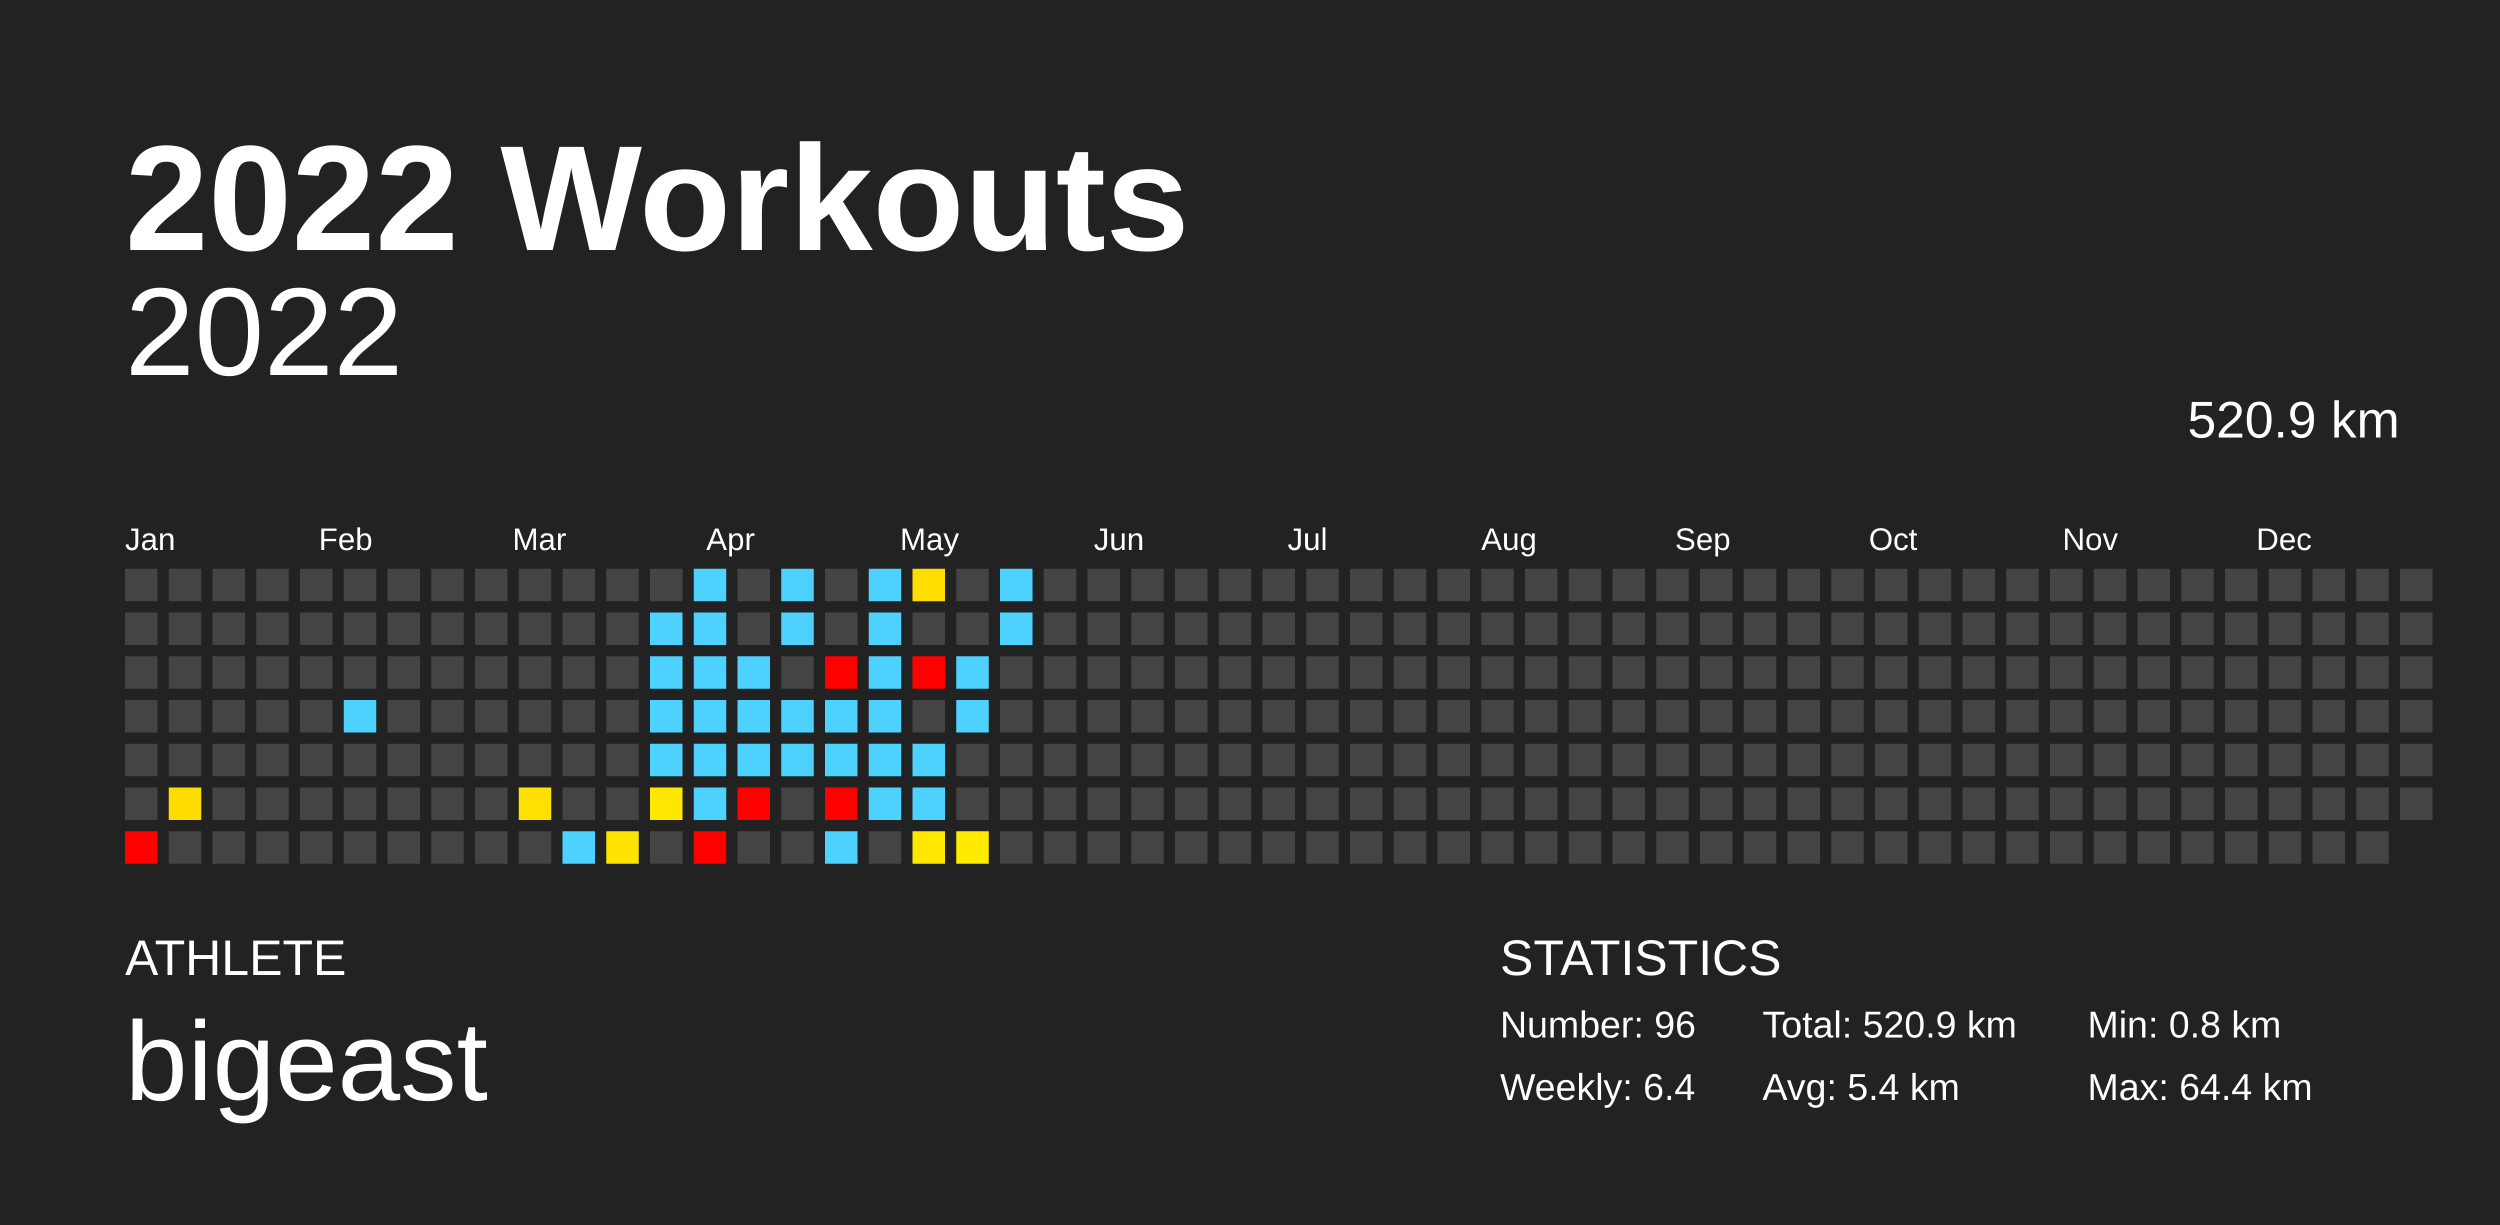
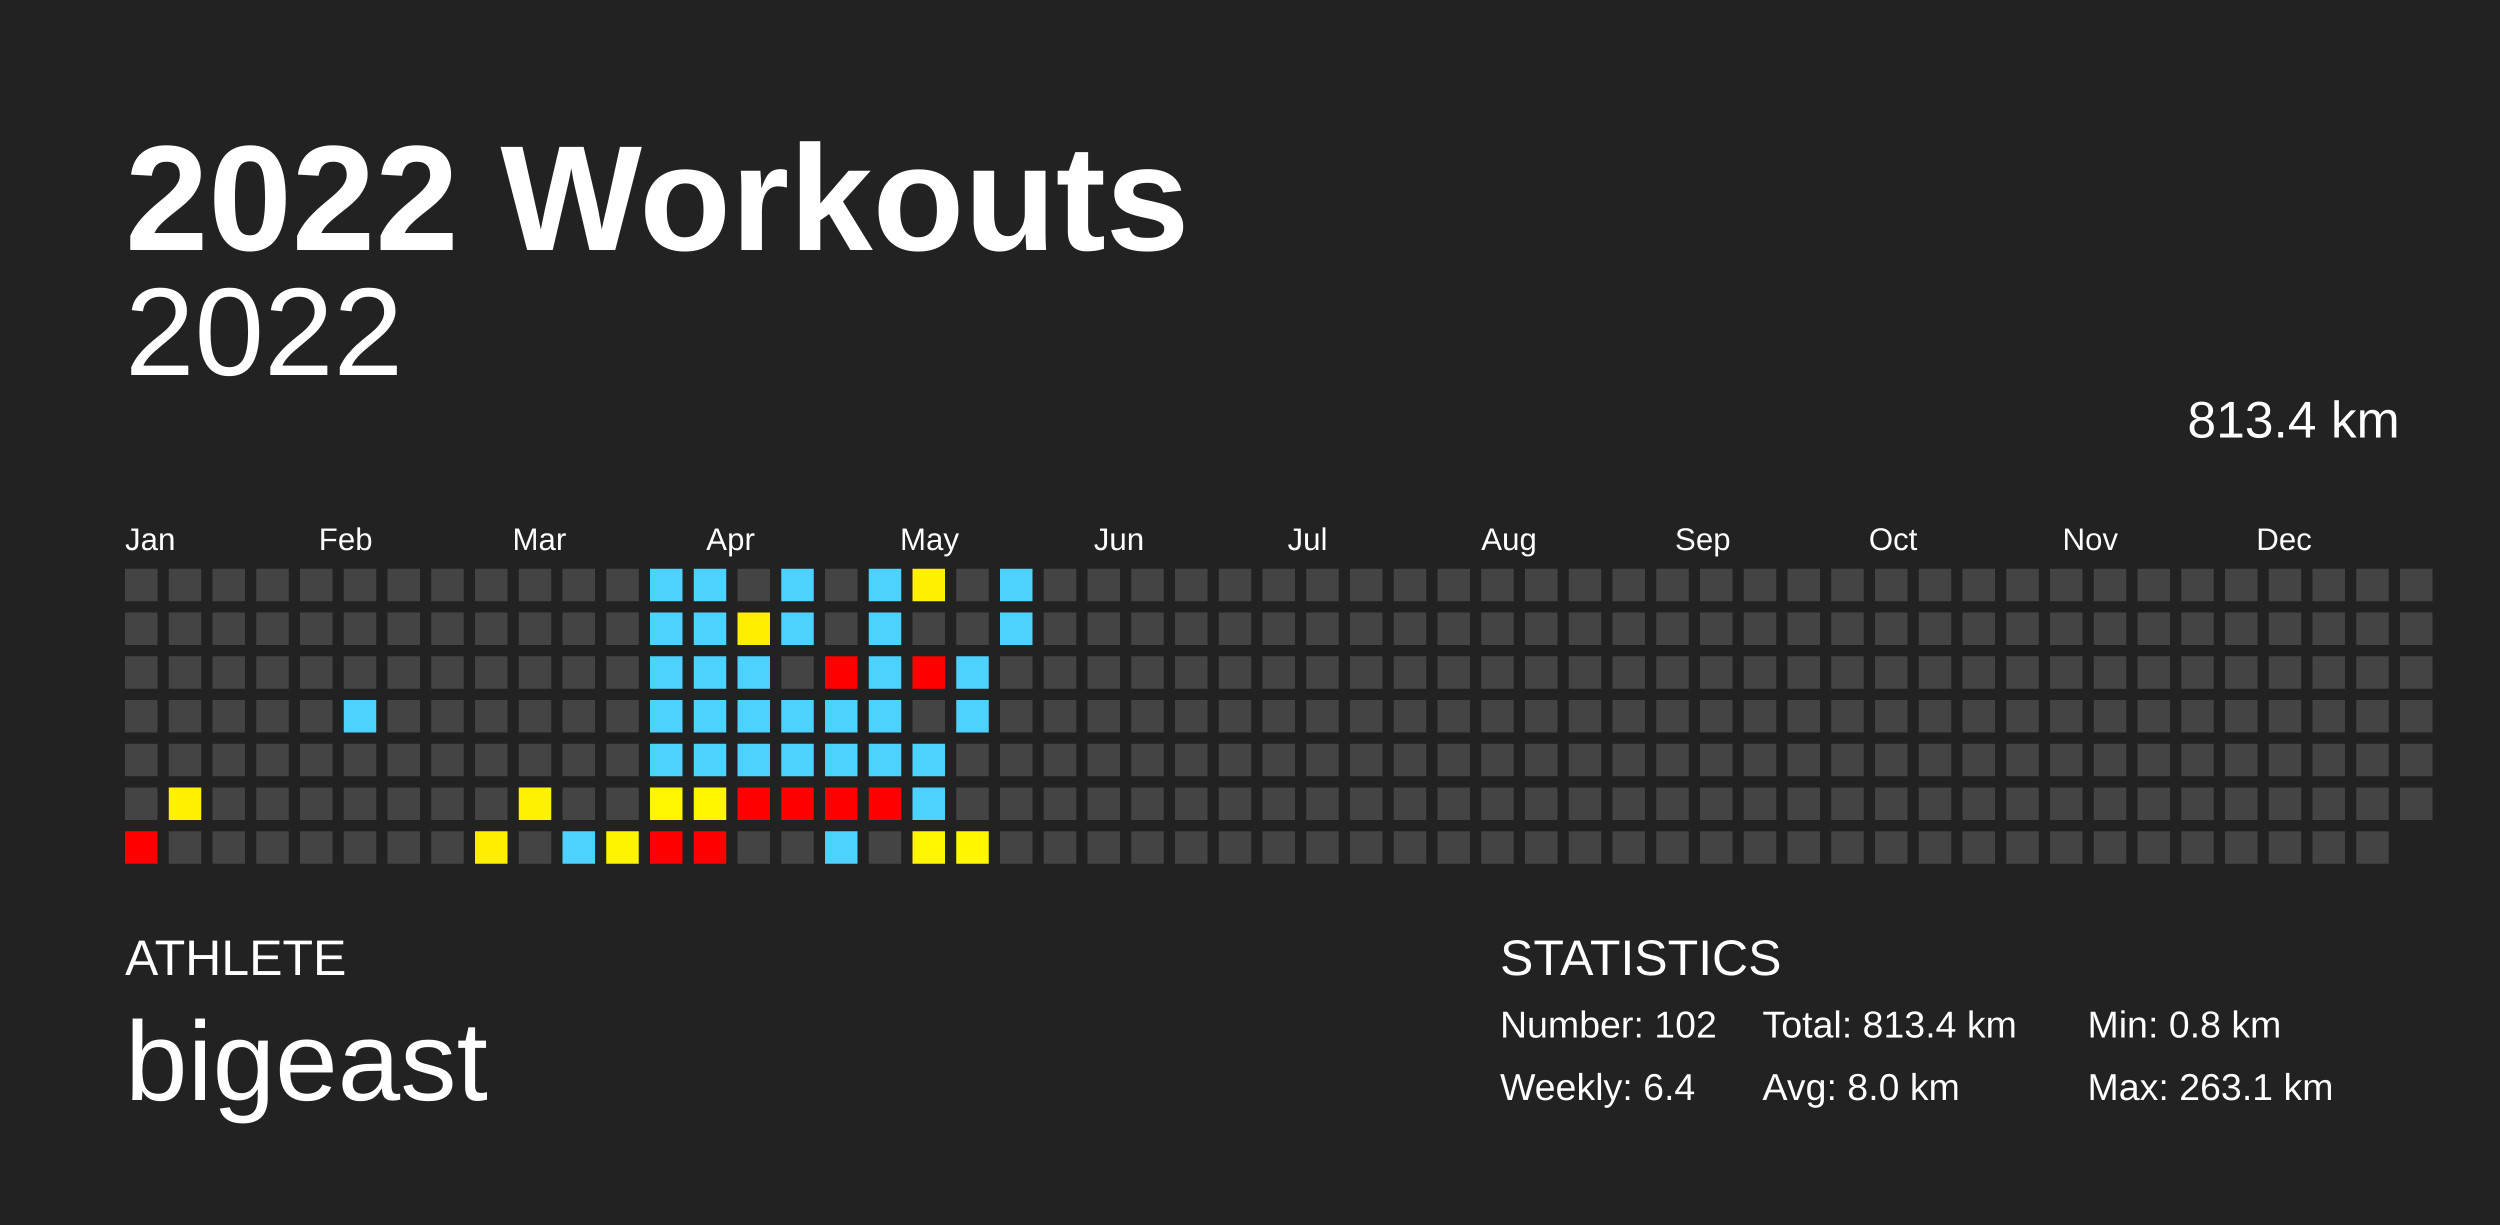
<svg xmlns="http://www.w3.org/2000/svg" baseProfile="full" height="98mm" version="1.1" viewBox="0,0,200,98" width="200mm">
  <defs />
  <rect fill="#222222" height="98" width="200" x="0" y="0" />
  <text fill="#FFFFFF" style="font-size:12px; font-family:Arial; font-weight:bold;" x="10" y="20">2022 Workouts</text>
  <text fill="#FFFFFF" style="font-size:4px; font-family:Arial" x="10" y="78">ATHLETE</text>
  <text fill="#FFFFFF" style="font-size:9px; font-family:Arial" x="10" y="88">bigeast</text>
  <text fill="#FFFFFF" style="font-size:4px; font-family:Arial" x="120" y="78">STATISTICS</text>
-   <text fill="#FFFFFF" style="font-size:3px; font-family:Arial" x="120" y="83">Number: 96</text>
+   <text fill="#FFFFFF" style="font-size:3px; font-family:Arial" x="120" y="83">Number: 102</text>
  <text fill="#FFFFFF" style="font-size:3px; font-family:Arial" x="120" y="88">Weekly: 6.4</text>
-   <text fill="#FFFFFF" style="font-size:3px; font-family:Arial" x="141" y="83">Total: 520.9 km</text>
-   <text fill="#FFFFFF" style="font-size:3px; font-family:Arial" x="141" y="88">Avg: 5.4 km</text>
+   <text fill="#FFFFFF" style="font-size:3px; font-family:Arial" x="141" y="83">Total: 813.4 km</text>
+   <text fill="#FFFFFF" style="font-size:3px; font-family:Arial" x="141" y="88">Avg: 8.0 km</text>
  <text fill="#FFFFFF" style="font-size:3px; font-family:Arial" x="167" y="83">Min: 0.8 km</text>
-   <text fill="#FFFFFF" style="font-size:3px; font-family:Arial" x="167" y="88">Max: 64.4 km</text>
+   <text fill="#FFFFFF" style="font-size:3px; font-family:Arial" x="167" y="88">Max: 263.1 km</text>
  <text alignment-baseline="hanging" fill="#FFFFFF" style="font-size:10.0px; font-family:Arial;" x="10" y="30">2022</text>
-   <text alignment-baseline="hanging" fill="#FFFFFF" style="font-size:4.125px; font-family:Arial;" x="175" y="35">520.9 km</text>
+   <text alignment-baseline="hanging" fill="#FFFFFF" style="font-size:4.125px; font-family:Arial;" x="175" y="35">813.4 km</text>
  <text fill="#FFFFFF" style="font-size:2.5px; font-family:Arial" x="10.0" y="44">Jan</text>
  <text fill="#FFFFFF" style="font-size:2.5px; font-family:Arial" x="25.5" y="44">Feb</text>
  <text fill="#FFFFFF" style="font-size:2.5px; font-family:Arial" x="41.0" y="44">Mar</text>
  <text fill="#FFFFFF" style="font-size:2.5px; font-family:Arial" x="56.5" y="44">Apr</text>
  <text fill="#FFFFFF" style="font-size:2.5px; font-family:Arial" x="72.0" y="44">May</text>
  <text fill="#FFFFFF" style="font-size:2.5px; font-family:Arial" x="87.5" y="44">Jun</text>
  <text fill="#FFFFFF" style="font-size:2.5px; font-family:Arial" x="103.0" y="44">Jul</text>
  <text fill="#FFFFFF" style="font-size:2.5px; font-family:Arial" x="118.5" y="44">Aug</text>
  <text fill="#FFFFFF" style="font-size:2.5px; font-family:Arial" x="134.0" y="44">Sep</text>
  <text fill="#FFFFFF" style="font-size:2.5px; font-family:Arial" x="149.5" y="44">Oct</text>
  <text fill="#FFFFFF" style="font-size:2.5px; font-family:Arial" x="165.0" y="44">Nov</text>
  <text fill="#FFFFFF" style="font-size:2.5px; font-family:Arial" x="180.5" y="44">Dec</text>
  <rect fill="#444444" height="2.6" width="2.6" x="10.0" y="45.5" />
  <rect fill="#444444" height="2.6" width="2.6" x="10.0" y="49.0" />
  <rect fill="#444444" height="2.6" width="2.6" x="10.0" y="52.5" />
  <rect fill="#444444" height="2.6" width="2.6" x="10.0" y="56.0" />
  <rect fill="#444444" height="2.6" width="2.6" x="10.0" y="59.5" />
  <rect fill="#444444" height="2.6" width="2.6" x="10.0" y="63.0" />
  <rect fill="red" height="2.6" width="2.6" x="10.0" y="66.5" />
  <rect fill="#444444" height="2.6" width="2.6" x="13.5" y="45.5" />
  <rect fill="#444444" height="2.6" width="2.6" x="13.5" y="49.0" />
  <rect fill="#444444" height="2.6" width="2.6" x="13.5" y="52.5" />
  <rect fill="#444444" height="2.6" width="2.6" x="13.5" y="56.0" />
  <rect fill="#444444" height="2.6" width="2.6" x="13.5" y="59.5" />
-   <rect fill="#ffdc00" height="2.6" width="2.6" x="13.5" y="63.0" />
+   <rect fill="#fff100" height="2.6" width="2.6" x="13.5" y="63.0" />
  <rect fill="#444444" height="2.6" width="2.6" x="13.5" y="66.5" />
  <rect fill="#444444" height="2.6" width="2.6" x="17.0" y="45.5" />
  <rect fill="#444444" height="2.6" width="2.6" x="17.0" y="49.0" />
  <rect fill="#444444" height="2.6" width="2.6" x="17.0" y="52.5" />
  <rect fill="#444444" height="2.6" width="2.6" x="17.0" y="56.0" />
  <rect fill="#444444" height="2.6" width="2.6" x="17.0" y="59.5" />
  <rect fill="#444444" height="2.6" width="2.6" x="17.0" y="63.0" />
  <rect fill="#444444" height="2.6" width="2.6" x="17.0" y="66.5" />
  <rect fill="#444444" height="2.6" width="2.6" x="20.5" y="45.5" />
  <rect fill="#444444" height="2.6" width="2.6" x="20.5" y="49.0" />
  <rect fill="#444444" height="2.6" width="2.6" x="20.5" y="52.5" />
  <rect fill="#444444" height="2.6" width="2.6" x="20.5" y="56.0" />
  <rect fill="#444444" height="2.6" width="2.6" x="20.5" y="59.5" />
  <rect fill="#444444" height="2.6" width="2.6" x="20.5" y="63.0" />
  <rect fill="#444444" height="2.6" width="2.6" x="20.5" y="66.5" />
  <rect fill="#444444" height="2.6" width="2.6" x="24.0" y="45.5" />
  <rect fill="#444444" height="2.6" width="2.6" x="24.0" y="49.0" />
  <rect fill="#444444" height="2.6" width="2.6" x="24.0" y="52.5" />
  <rect fill="#444444" height="2.6" width="2.6" x="24.0" y="56.0" />
  <rect fill="#444444" height="2.6" width="2.6" x="24.0" y="59.5" />
  <rect fill="#444444" height="2.6" width="2.6" x="24.0" y="63.0" />
  <rect fill="#444444" height="2.6" width="2.6" x="24.0" y="66.5" />
  <rect fill="#444444" height="2.6" width="2.6" x="27.5" y="45.5" />
  <rect fill="#444444" height="2.6" width="2.6" x="27.5" y="49.0" />
  <rect fill="#444444" height="2.6" width="2.6" x="27.5" y="52.5" />
  <rect fill="#4dd2ff" height="2.6" width="2.6" x="27.5" y="56.0" />
  <rect fill="#444444" height="2.6" width="2.6" x="27.5" y="59.5" />
  <rect fill="#444444" height="2.6" width="2.6" x="27.5" y="63.0" />
  <rect fill="#444444" height="2.6" width="2.6" x="27.5" y="66.5" />
  <rect fill="#444444" height="2.6" width="2.6" x="31.0" y="45.5" />
  <rect fill="#444444" height="2.6" width="2.6" x="31.0" y="49.0" />
  <rect fill="#444444" height="2.6" width="2.6" x="31.0" y="52.5" />
  <rect fill="#444444" height="2.6" width="2.6" x="31.0" y="56.0" />
  <rect fill="#444444" height="2.6" width="2.6" x="31.0" y="59.5" />
  <rect fill="#444444" height="2.6" width="2.6" x="31.0" y="63.0" />
  <rect fill="#444444" height="2.6" width="2.6" x="31.0" y="66.5" />
  <rect fill="#444444" height="2.6" width="2.6" x="34.5" y="45.5" />
  <rect fill="#444444" height="2.6" width="2.6" x="34.5" y="49.0" />
  <rect fill="#444444" height="2.6" width="2.6" x="34.5" y="52.5" />
  <rect fill="#444444" height="2.6" width="2.6" x="34.5" y="56.0" />
  <rect fill="#444444" height="2.6" width="2.6" x="34.5" y="59.5" />
  <rect fill="#444444" height="2.6" width="2.6" x="34.5" y="63.0" />
  <rect fill="#444444" height="2.6" width="2.6" x="34.5" y="66.5" />
  <rect fill="#444444" height="2.6" width="2.6" x="38.0" y="45.5" />
  <rect fill="#444444" height="2.6" width="2.6" x="38.0" y="49.0" />
  <rect fill="#444444" height="2.6" width="2.6" x="38.0" y="52.5" />
  <rect fill="#444444" height="2.6" width="2.6" x="38.0" y="56.0" />
  <rect fill="#444444" height="2.6" width="2.6" x="38.0" y="59.5" />
  <rect fill="#444444" height="2.6" width="2.6" x="38.0" y="63.0" />
-   <rect fill="#444444" height="2.6" width="2.6" x="38.0" y="66.5" />
+   <rect fill="#ffee00" height="2.6" width="2.6" x="38.0" y="66.5" />
  <rect fill="#444444" height="2.6" width="2.6" x="41.5" y="45.5" />
  <rect fill="#444444" height="2.6" width="2.6" x="41.5" y="49.0" />
  <rect fill="#444444" height="2.6" width="2.6" x="41.5" y="52.5" />
  <rect fill="#444444" height="2.6" width="2.6" x="41.5" y="56.0" />
  <rect fill="#444444" height="2.6" width="2.6" x="41.5" y="59.5" />
-   <rect fill="#ffe000" height="2.6" width="2.6" x="41.5" y="63.0" />
+   <rect fill="#fff200" height="2.6" width="2.6" x="41.5" y="63.0" />
  <rect fill="#444444" height="2.6" width="2.6" x="41.5" y="66.5" />
  <rect fill="#444444" height="2.6" width="2.6" x="45.0" y="45.5" />
  <rect fill="#444444" height="2.6" width="2.6" x="45.0" y="49.0" />
  <rect fill="#444444" height="2.6" width="2.6" x="45.0" y="52.5" />
  <rect fill="#444444" height="2.6" width="2.6" x="45.0" y="56.0" />
  <rect fill="#444444" height="2.6" width="2.6" x="45.0" y="59.5" />
  <rect fill="#444444" height="2.6" width="2.6" x="45.0" y="63.0" />
  <rect fill="#4dd2ff" height="2.6" width="2.6" x="45.0" y="66.5" />
  <rect fill="#444444" height="2.6" width="2.6" x="48.5" y="45.5" />
  <rect fill="#444444" height="2.6" width="2.6" x="48.5" y="49.0" />
  <rect fill="#444444" height="2.6" width="2.6" x="48.5" y="52.5" />
  <rect fill="#444444" height="2.6" width="2.6" x="48.5" y="56.0" />
  <rect fill="#444444" height="2.6" width="2.6" x="48.5" y="59.5" />
  <rect fill="#444444" height="2.6" width="2.6" x="48.5" y="63.0" />
-   <rect fill="#ffe300" height="2.6" width="2.6" x="48.5" y="66.5" />
-   <rect fill="#444444" height="2.6" width="2.6" x="52.0" y="45.5" />
+   <rect fill="#fff400" height="2.6" width="2.6" x="48.5" y="66.5" />
+   <rect fill="#4dd2ff" height="2.6" width="2.6" x="52.0" y="45.5" />
  <rect fill="#4dd2ff" height="2.6" width="2.6" x="52.0" y="49.0" />
  <rect fill="#4dd2ff" height="2.6" width="2.6" x="52.0" y="52.5" />
  <rect fill="#4dd2ff" height="2.6" width="2.6" x="52.0" y="56.0" />
  <rect fill="#4dd2ff" height="2.6" width="2.6" x="52.0" y="59.5" />
-   <rect fill="#ffe700" height="2.6" width="2.6" x="52.0" y="63.0" />
-   <rect fill="#444444" height="2.6" width="2.6" x="52.0" y="66.5" />
+   <rect fill="#fff500" height="2.6" width="2.6" x="52.0" y="63.0" />
+   <rect fill="red" height="2.6" width="2.6" x="52.0" y="66.5" />
  <rect fill="#4dd2ff" height="2.6" width="2.6" x="55.5" y="45.5" />
  <rect fill="#4dd2ff" height="2.6" width="2.6" x="55.5" y="49.0" />
  <rect fill="#4dd2ff" height="2.6" width="2.6" x="55.5" y="52.5" />
  <rect fill="#4dd2ff" height="2.6" width="2.6" x="55.5" y="56.0" />
  <rect fill="#4dd2ff" height="2.6" width="2.6" x="55.5" y="59.5" />
-   <rect fill="#4dd2ff" height="2.6" width="2.6" x="55.5" y="63.0" />
+   <rect fill="#fff600" height="2.6" width="2.6" x="55.5" y="63.0" />
  <rect fill="red" height="2.6" width="2.6" x="55.5" y="66.5" />
  <rect fill="#444444" height="2.6" width="2.6" x="59.0" y="45.5" />
-   <rect fill="#444444" height="2.6" width="2.6" x="59.0" y="49.0" />
+   <rect fill="#ffee00" height="2.6" width="2.6" x="59.0" y="49.0" />
  <rect fill="#4dd2ff" height="2.6" width="2.6" x="59.0" y="52.5" />
  <rect fill="#4dd2ff" height="2.6" width="2.6" x="59.0" y="56.0" />
  <rect fill="#4dd2ff" height="2.6" width="2.6" x="59.0" y="59.5" />
  <rect fill="red" height="2.6" width="2.6" x="59.0" y="63.0" />
  <rect fill="#444444" height="2.6" width="2.6" x="59.0" y="66.5" />
  <rect fill="#4dd2ff" height="2.6" width="2.6" x="62.5" y="45.5" />
  <rect fill="#4dd2ff" height="2.6" width="2.6" x="62.5" y="49.0" />
  <rect fill="#444444" height="2.6" width="2.6" x="62.5" y="52.5" />
  <rect fill="#4dd2ff" height="2.6" width="2.6" x="62.5" y="56.0" />
  <rect fill="#4dd2ff" height="2.6" width="2.6" x="62.5" y="59.5" />
-   <rect fill="#444444" height="2.6" width="2.6" x="62.5" y="63.0" />
+   <rect fill="red" height="2.6" width="2.6" x="62.5" y="63.0" />
  <rect fill="#444444" height="2.6" width="2.6" x="62.5" y="66.5" />
  <rect fill="#444444" height="2.6" width="2.6" x="66.0" y="45.5" />
  <rect fill="#444444" height="2.6" width="2.6" x="66.0" y="49.0" />
  <rect fill="red" height="2.6" width="2.6" x="66.0" y="52.5" />
  <rect fill="#4dd2ff" height="2.6" width="2.6" x="66.0" y="56.0" />
  <rect fill="#4dd2ff" height="2.6" width="2.6" x="66.0" y="59.5" />
  <rect fill="red" height="2.6" width="2.6" x="66.0" y="63.0" />
  <rect fill="#4dd2ff" height="2.6" width="2.6" x="66.0" y="66.5" />
  <rect fill="#4dd2ff" height="2.6" width="2.6" x="69.5" y="45.5" />
  <rect fill="#4dd2ff" height="2.6" width="2.6" x="69.5" y="49.0" />
  <rect fill="#4dd2ff" height="2.6" width="2.6" x="69.5" y="52.5" />
  <rect fill="#4dd2ff" height="2.6" width="2.6" x="69.5" y="56.0" />
  <rect fill="#4dd2ff" height="2.6" width="2.6" x="69.5" y="59.5" />
-   <rect fill="#4dd2ff" height="2.6" width="2.6" x="69.5" y="63.0" />
+   <rect fill="red" height="2.6" width="2.6" x="69.5" y="63.0" />
  <rect fill="#444444" height="2.6" width="2.6" x="69.5" y="66.5" />
-   <rect fill="#ffdd00" height="2.6" width="2.6" x="73.0" y="45.5" />
+   <rect fill="#fff100" height="2.6" width="2.6" x="73.0" y="45.5" />
  <rect fill="#444444" height="2.6" width="2.6" x="73.0" y="49.0" />
  <rect fill="red" height="2.6" width="2.6" x="73.0" y="52.5" />
  <rect fill="#444444" height="2.6" width="2.6" x="73.0" y="56.0" />
  <rect fill="#4dd2ff" height="2.6" width="2.6" x="73.0" y="59.5" />
  <rect fill="#4dd2ff" height="2.6" width="2.6" x="73.0" y="63.0" />
-   <rect fill="#ffe700" height="2.6" width="2.6" x="73.0" y="66.5" />
+   <rect fill="#fff500" height="2.6" width="2.6" x="73.0" y="66.5" />
  <rect fill="#444444" height="2.6" width="2.6" x="76.5" y="45.5" />
  <rect fill="#444444" height="2.6" width="2.6" x="76.5" y="49.0" />
  <rect fill="#4dd2ff" height="2.6" width="2.6" x="76.5" y="52.5" />
  <rect fill="#4dd2ff" height="2.6" width="2.6" x="76.5" y="56.0" />
  <rect fill="#444444" height="2.6" width="2.6" x="76.5" y="59.5" />
  <rect fill="#444444" height="2.6" width="2.6" x="76.5" y="63.0" />
-   <rect fill="#ffea00" height="2.6" width="2.6" x="76.5" y="66.5" />
+   <rect fill="#fff600" height="2.6" width="2.6" x="76.5" y="66.5" />
  <rect fill="#4dd2ff" height="2.6" width="2.6" x="80.0" y="45.5" />
  <rect fill="#4dd2ff" height="2.6" width="2.6" x="80.0" y="49.0" />
  <rect fill="#444444" height="2.6" width="2.6" x="80.0" y="52.5" />
  <rect fill="#444444" height="2.6" width="2.6" x="80.0" y="56.0" />
  <rect fill="#444444" height="2.6" width="2.6" x="80.0" y="59.5" />
  <rect fill="#444444" height="2.6" width="2.6" x="80.0" y="63.0" />
  <rect fill="#444444" height="2.6" width="2.6" x="80.0" y="66.5" />
  <rect fill="#444444" height="2.6" width="2.6" x="83.5" y="45.5" />
  <rect fill="#444444" height="2.6" width="2.6" x="83.5" y="49.0" />
  <rect fill="#444444" height="2.6" width="2.6" x="83.5" y="52.5" />
  <rect fill="#444444" height="2.6" width="2.6" x="83.5" y="56.0" />
  <rect fill="#444444" height="2.6" width="2.6" x="83.5" y="59.5" />
  <rect fill="#444444" height="2.6" width="2.6" x="83.5" y="63.0" />
  <rect fill="#444444" height="2.6" width="2.6" x="83.5" y="66.5" />
  <rect fill="#444444" height="2.6" width="2.6" x="87.0" y="45.5" />
  <rect fill="#444444" height="2.6" width="2.6" x="87.0" y="49.0" />
  <rect fill="#444444" height="2.6" width="2.6" x="87.0" y="52.5" />
  <rect fill="#444444" height="2.6" width="2.6" x="87.0" y="56.0" />
  <rect fill="#444444" height="2.6" width="2.6" x="87.0" y="59.5" />
  <rect fill="#444444" height="2.6" width="2.6" x="87.0" y="63.0" />
  <rect fill="#444444" height="2.6" width="2.6" x="87.0" y="66.5" />
  <rect fill="#444444" height="2.6" width="2.6" x="90.5" y="45.5" />
  <rect fill="#444444" height="2.6" width="2.6" x="90.5" y="49.0" />
  <rect fill="#444444" height="2.6" width="2.6" x="90.5" y="52.5" />
  <rect fill="#444444" height="2.6" width="2.6" x="90.5" y="56.0" />
  <rect fill="#444444" height="2.6" width="2.6" x="90.5" y="59.5" />
  <rect fill="#444444" height="2.6" width="2.6" x="90.5" y="63.0" />
  <rect fill="#444444" height="2.6" width="2.6" x="90.5" y="66.5" />
  <rect fill="#444444" height="2.6" width="2.6" x="94.0" y="45.5" />
  <rect fill="#444444" height="2.6" width="2.6" x="94.0" y="49.0" />
  <rect fill="#444444" height="2.6" width="2.6" x="94.0" y="52.5" />
  <rect fill="#444444" height="2.6" width="2.6" x="94.0" y="56.0" />
  <rect fill="#444444" height="2.6" width="2.6" x="94.0" y="59.5" />
  <rect fill="#444444" height="2.6" width="2.6" x="94.0" y="63.0" />
  <rect fill="#444444" height="2.6" width="2.6" x="94.0" y="66.5" />
  <rect fill="#444444" height="2.6" width="2.6" x="97.5" y="45.5" />
  <rect fill="#444444" height="2.6" width="2.6" x="97.5" y="49.0" />
  <rect fill="#444444" height="2.6" width="2.6" x="97.5" y="52.5" />
  <rect fill="#444444" height="2.6" width="2.6" x="97.5" y="56.0" />
  <rect fill="#444444" height="2.6" width="2.6" x="97.5" y="59.5" />
  <rect fill="#444444" height="2.6" width="2.6" x="97.5" y="63.0" />
  <rect fill="#444444" height="2.6" width="2.6" x="97.5" y="66.5" />
  <rect fill="#444444" height="2.6" width="2.6" x="101.0" y="45.5" />
  <rect fill="#444444" height="2.6" width="2.6" x="101.0" y="49.0" />
  <rect fill="#444444" height="2.6" width="2.6" x="101.0" y="52.5" />
  <rect fill="#444444" height="2.6" width="2.6" x="101.0" y="56.0" />
  <rect fill="#444444" height="2.6" width="2.6" x="101.0" y="59.5" />
  <rect fill="#444444" height="2.6" width="2.6" x="101.0" y="63.0" />
  <rect fill="#444444" height="2.6" width="2.6" x="101.0" y="66.5" />
  <rect fill="#444444" height="2.6" width="2.6" x="104.5" y="45.5" />
  <rect fill="#444444" height="2.6" width="2.6" x="104.5" y="49.0" />
  <rect fill="#444444" height="2.6" width="2.6" x="104.5" y="52.5" />
  <rect fill="#444444" height="2.6" width="2.6" x="104.5" y="56.0" />
  <rect fill="#444444" height="2.6" width="2.6" x="104.5" y="59.5" />
  <rect fill="#444444" height="2.6" width="2.6" x="104.5" y="63.0" />
  <rect fill="#444444" height="2.6" width="2.6" x="104.5" y="66.5" />
  <rect fill="#444444" height="2.6" width="2.6" x="108.0" y="45.5" />
  <rect fill="#444444" height="2.6" width="2.6" x="108.0" y="49.0" />
  <rect fill="#444444" height="2.6" width="2.6" x="108.0" y="52.5" />
  <rect fill="#444444" height="2.6" width="2.6" x="108.0" y="56.0" />
  <rect fill="#444444" height="2.6" width="2.6" x="108.0" y="59.5" />
  <rect fill="#444444" height="2.6" width="2.6" x="108.0" y="63.0" />
  <rect fill="#444444" height="2.6" width="2.6" x="108.0" y="66.5" />
  <rect fill="#444444" height="2.6" width="2.6" x="111.5" y="45.5" />
  <rect fill="#444444" height="2.6" width="2.6" x="111.5" y="49.0" />
  <rect fill="#444444" height="2.6" width="2.6" x="111.5" y="52.5" />
  <rect fill="#444444" height="2.6" width="2.6" x="111.5" y="56.0" />
  <rect fill="#444444" height="2.6" width="2.6" x="111.5" y="59.5" />
  <rect fill="#444444" height="2.6" width="2.6" x="111.5" y="63.0" />
  <rect fill="#444444" height="2.6" width="2.6" x="111.5" y="66.5" />
  <rect fill="#444444" height="2.6" width="2.6" x="115.0" y="45.5" />
  <rect fill="#444444" height="2.6" width="2.6" x="115.0" y="49.0" />
  <rect fill="#444444" height="2.6" width="2.6" x="115.0" y="52.5" />
  <rect fill="#444444" height="2.6" width="2.6" x="115.0" y="56.0" />
  <rect fill="#444444" height="2.6" width="2.6" x="115.0" y="59.5" />
  <rect fill="#444444" height="2.6" width="2.6" x="115.0" y="63.0" />
  <rect fill="#444444" height="2.6" width="2.6" x="115.0" y="66.5" />
  <rect fill="#444444" height="2.6" width="2.6" x="118.5" y="45.5" />
  <rect fill="#444444" height="2.6" width="2.6" x="118.5" y="49.0" />
  <rect fill="#444444" height="2.6" width="2.6" x="118.5" y="52.5" />
  <rect fill="#444444" height="2.6" width="2.6" x="118.5" y="56.0" />
  <rect fill="#444444" height="2.6" width="2.6" x="118.5" y="59.5" />
  <rect fill="#444444" height="2.6" width="2.6" x="118.5" y="63.0" />
  <rect fill="#444444" height="2.6" width="2.6" x="118.5" y="66.5" />
  <rect fill="#444444" height="2.6" width="2.6" x="122.0" y="45.5" />
  <rect fill="#444444" height="2.6" width="2.6" x="122.0" y="49.0" />
  <rect fill="#444444" height="2.6" width="2.6" x="122.0" y="52.5" />
  <rect fill="#444444" height="2.6" width="2.6" x="122.0" y="56.0" />
  <rect fill="#444444" height="2.6" width="2.6" x="122.0" y="59.5" />
  <rect fill="#444444" height="2.6" width="2.6" x="122.0" y="63.0" />
  <rect fill="#444444" height="2.6" width="2.6" x="122.0" y="66.5" />
  <rect fill="#444444" height="2.6" width="2.6" x="125.5" y="45.5" />
  <rect fill="#444444" height="2.6" width="2.6" x="125.5" y="49.0" />
  <rect fill="#444444" height="2.6" width="2.6" x="125.5" y="52.5" />
  <rect fill="#444444" height="2.6" width="2.6" x="125.5" y="56.0" />
  <rect fill="#444444" height="2.6" width="2.6" x="125.5" y="59.5" />
  <rect fill="#444444" height="2.6" width="2.6" x="125.5" y="63.0" />
  <rect fill="#444444" height="2.6" width="2.6" x="125.5" y="66.5" />
  <rect fill="#444444" height="2.6" width="2.6" x="129.0" y="45.5" />
  <rect fill="#444444" height="2.6" width="2.6" x="129.0" y="49.0" />
  <rect fill="#444444" height="2.6" width="2.6" x="129.0" y="52.5" />
  <rect fill="#444444" height="2.6" width="2.6" x="129.0" y="56.0" />
  <rect fill="#444444" height="2.6" width="2.6" x="129.0" y="59.5" />
  <rect fill="#444444" height="2.6" width="2.6" x="129.0" y="63.0" />
  <rect fill="#444444" height="2.6" width="2.6" x="129.0" y="66.5" />
  <rect fill="#444444" height="2.6" width="2.6" x="132.5" y="45.5" />
  <rect fill="#444444" height="2.6" width="2.6" x="132.5" y="49.0" />
  <rect fill="#444444" height="2.6" width="2.6" x="132.5" y="52.5" />
  <rect fill="#444444" height="2.6" width="2.6" x="132.5" y="56.0" />
  <rect fill="#444444" height="2.6" width="2.6" x="132.5" y="59.5" />
  <rect fill="#444444" height="2.6" width="2.6" x="132.5" y="63.0" />
  <rect fill="#444444" height="2.6" width="2.6" x="132.5" y="66.5" />
  <rect fill="#444444" height="2.6" width="2.6" x="136.0" y="45.5" />
  <rect fill="#444444" height="2.6" width="2.6" x="136.0" y="49.0" />
  <rect fill="#444444" height="2.6" width="2.6" x="136.0" y="52.5" />
  <rect fill="#444444" height="2.6" width="2.6" x="136.0" y="56.0" />
  <rect fill="#444444" height="2.6" width="2.6" x="136.0" y="59.5" />
  <rect fill="#444444" height="2.6" width="2.6" x="136.0" y="63.0" />
  <rect fill="#444444" height="2.6" width="2.6" x="136.0" y="66.5" />
  <rect fill="#444444" height="2.6" width="2.6" x="139.5" y="45.5" />
  <rect fill="#444444" height="2.6" width="2.6" x="139.5" y="49.0" />
  <rect fill="#444444" height="2.6" width="2.6" x="139.5" y="52.5" />
  <rect fill="#444444" height="2.6" width="2.6" x="139.5" y="56.0" />
  <rect fill="#444444" height="2.6" width="2.6" x="139.5" y="59.5" />
  <rect fill="#444444" height="2.6" width="2.6" x="139.5" y="63.0" />
  <rect fill="#444444" height="2.6" width="2.6" x="139.5" y="66.5" />
  <rect fill="#444444" height="2.6" width="2.6" x="143.0" y="45.5" />
  <rect fill="#444444" height="2.6" width="2.6" x="143.0" y="49.0" />
  <rect fill="#444444" height="2.6" width="2.6" x="143.0" y="52.5" />
  <rect fill="#444444" height="2.6" width="2.6" x="143.0" y="56.0" />
  <rect fill="#444444" height="2.6" width="2.6" x="143.0" y="59.5" />
  <rect fill="#444444" height="2.6" width="2.6" x="143.0" y="63.0" />
  <rect fill="#444444" height="2.6" width="2.6" x="143.0" y="66.5" />
  <rect fill="#444444" height="2.6" width="2.6" x="146.5" y="45.5" />
  <rect fill="#444444" height="2.6" width="2.6" x="146.5" y="49.0" />
  <rect fill="#444444" height="2.6" width="2.6" x="146.5" y="52.5" />
  <rect fill="#444444" height="2.6" width="2.6" x="146.5" y="56.0" />
  <rect fill="#444444" height="2.6" width="2.6" x="146.5" y="59.5" />
  <rect fill="#444444" height="2.6" width="2.6" x="146.5" y="63.0" />
  <rect fill="#444444" height="2.6" width="2.6" x="146.5" y="66.5" />
  <rect fill="#444444" height="2.6" width="2.6" x="150.0" y="45.5" />
  <rect fill="#444444" height="2.6" width="2.6" x="150.0" y="49.0" />
  <rect fill="#444444" height="2.6" width="2.6" x="150.0" y="52.5" />
  <rect fill="#444444" height="2.6" width="2.6" x="150.0" y="56.0" />
  <rect fill="#444444" height="2.6" width="2.6" x="150.0" y="59.5" />
  <rect fill="#444444" height="2.6" width="2.6" x="150.0" y="63.0" />
  <rect fill="#444444" height="2.6" width="2.6" x="150.0" y="66.5" />
  <rect fill="#444444" height="2.6" width="2.6" x="153.5" y="45.5" />
  <rect fill="#444444" height="2.6" width="2.6" x="153.5" y="49.0" />
  <rect fill="#444444" height="2.6" width="2.6" x="153.5" y="52.5" />
  <rect fill="#444444" height="2.6" width="2.6" x="153.5" y="56.0" />
  <rect fill="#444444" height="2.6" width="2.6" x="153.5" y="59.5" />
  <rect fill="#444444" height="2.6" width="2.6" x="153.5" y="63.0" />
  <rect fill="#444444" height="2.6" width="2.6" x="153.5" y="66.5" />
  <rect fill="#444444" height="2.6" width="2.6" x="157.0" y="45.5" />
  <rect fill="#444444" height="2.6" width="2.6" x="157.0" y="49.0" />
  <rect fill="#444444" height="2.6" width="2.6" x="157.0" y="52.5" />
  <rect fill="#444444" height="2.6" width="2.6" x="157.0" y="56.0" />
  <rect fill="#444444" height="2.6" width="2.6" x="157.0" y="59.5" />
  <rect fill="#444444" height="2.6" width="2.6" x="157.0" y="63.0" />
  <rect fill="#444444" height="2.6" width="2.6" x="157.0" y="66.5" />
  <rect fill="#444444" height="2.6" width="2.6" x="160.5" y="45.5" />
  <rect fill="#444444" height="2.6" width="2.6" x="160.5" y="49.0" />
  <rect fill="#444444" height="2.6" width="2.6" x="160.5" y="52.5" />
  <rect fill="#444444" height="2.6" width="2.6" x="160.5" y="56.0" />
  <rect fill="#444444" height="2.6" width="2.6" x="160.5" y="59.5" />
  <rect fill="#444444" height="2.6" width="2.6" x="160.5" y="63.0" />
  <rect fill="#444444" height="2.6" width="2.6" x="160.5" y="66.5" />
  <rect fill="#444444" height="2.6" width="2.6" x="164.0" y="45.5" />
  <rect fill="#444444" height="2.6" width="2.6" x="164.0" y="49.0" />
  <rect fill="#444444" height="2.6" width="2.6" x="164.0" y="52.5" />
  <rect fill="#444444" height="2.6" width="2.6" x="164.0" y="56.0" />
  <rect fill="#444444" height="2.6" width="2.6" x="164.0" y="59.5" />
  <rect fill="#444444" height="2.6" width="2.6" x="164.0" y="63.0" />
  <rect fill="#444444" height="2.6" width="2.6" x="164.0" y="66.5" />
  <rect fill="#444444" height="2.6" width="2.6" x="167.5" y="45.5" />
  <rect fill="#444444" height="2.6" width="2.6" x="167.5" y="49.0" />
  <rect fill="#444444" height="2.6" width="2.6" x="167.5" y="52.5" />
  <rect fill="#444444" height="2.6" width="2.6" x="167.5" y="56.0" />
  <rect fill="#444444" height="2.6" width="2.6" x="167.5" y="59.5" />
  <rect fill="#444444" height="2.6" width="2.6" x="167.5" y="63.0" />
  <rect fill="#444444" height="2.6" width="2.6" x="167.5" y="66.5" />
  <rect fill="#444444" height="2.6" width="2.6" x="171.0" y="45.5" />
  <rect fill="#444444" height="2.6" width="2.6" x="171.0" y="49.0" />
  <rect fill="#444444" height="2.6" width="2.6" x="171.0" y="52.5" />
  <rect fill="#444444" height="2.6" width="2.6" x="171.0" y="56.0" />
  <rect fill="#444444" height="2.6" width="2.6" x="171.0" y="59.5" />
  <rect fill="#444444" height="2.6" width="2.6" x="171.0" y="63.0" />
  <rect fill="#444444" height="2.6" width="2.6" x="171.0" y="66.5" />
  <rect fill="#444444" height="2.6" width="2.6" x="174.5" y="45.5" />
  <rect fill="#444444" height="2.6" width="2.6" x="174.5" y="49.0" />
  <rect fill="#444444" height="2.6" width="2.6" x="174.5" y="52.5" />
  <rect fill="#444444" height="2.6" width="2.6" x="174.5" y="56.0" />
  <rect fill="#444444" height="2.6" width="2.6" x="174.5" y="59.5" />
  <rect fill="#444444" height="2.6" width="2.6" x="174.5" y="63.0" />
  <rect fill="#444444" height="2.6" width="2.6" x="174.5" y="66.5" />
  <rect fill="#444444" height="2.6" width="2.6" x="178.0" y="45.5" />
  <rect fill="#444444" height="2.6" width="2.6" x="178.0" y="49.0" />
  <rect fill="#444444" height="2.6" width="2.6" x="178.0" y="52.5" />
  <rect fill="#444444" height="2.6" width="2.6" x="178.0" y="56.0" />
  <rect fill="#444444" height="2.6" width="2.6" x="178.0" y="59.5" />
  <rect fill="#444444" height="2.6" width="2.6" x="178.0" y="63.0" />
  <rect fill="#444444" height="2.6" width="2.6" x="178.0" y="66.5" />
  <rect fill="#444444" height="2.6" width="2.6" x="181.5" y="45.5" />
  <rect fill="#444444" height="2.6" width="2.6" x="181.5" y="49.0" />
  <rect fill="#444444" height="2.6" width="2.6" x="181.5" y="52.5" />
  <rect fill="#444444" height="2.6" width="2.6" x="181.5" y="56.0" />
  <rect fill="#444444" height="2.6" width="2.6" x="181.5" y="59.5" />
  <rect fill="#444444" height="2.6" width="2.6" x="181.5" y="63.0" />
  <rect fill="#444444" height="2.6" width="2.6" x="181.5" y="66.5" />
  <rect fill="#444444" height="2.6" width="2.6" x="185.0" y="45.5" />
  <rect fill="#444444" height="2.6" width="2.6" x="185.0" y="49.0" />
  <rect fill="#444444" height="2.6" width="2.6" x="185.0" y="52.5" />
  <rect fill="#444444" height="2.6" width="2.6" x="185.0" y="56.0" />
  <rect fill="#444444" height="2.6" width="2.6" x="185.0" y="59.5" />
  <rect fill="#444444" height="2.6" width="2.6" x="185.0" y="63.0" />
  <rect fill="#444444" height="2.6" width="2.6" x="185.0" y="66.5" />
  <rect fill="#444444" height="2.6" width="2.6" x="188.5" y="45.5" />
  <rect fill="#444444" height="2.6" width="2.6" x="188.5" y="49.0" />
  <rect fill="#444444" height="2.6" width="2.6" x="188.5" y="52.5" />
  <rect fill="#444444" height="2.6" width="2.6" x="188.5" y="56.0" />
  <rect fill="#444444" height="2.6" width="2.6" x="188.5" y="59.5" />
  <rect fill="#444444" height="2.6" width="2.6" x="188.5" y="63.0" />
  <rect fill="#444444" height="2.6" width="2.6" x="188.5" y="66.5" />
  <rect fill="#444444" height="2.6" width="2.6" x="192.0" y="45.5" />
  <rect fill="#444444" height="2.6" width="2.6" x="192.0" y="49.0" />
  <rect fill="#444444" height="2.6" width="2.6" x="192.0" y="52.5" />
  <rect fill="#444444" height="2.6" width="2.6" x="192.0" y="56.0" />
  <rect fill="#444444" height="2.6" width="2.6" x="192.0" y="59.5" />
  <rect fill="#444444" height="2.6" width="2.6" x="192.0" y="63.0" />
</svg>
